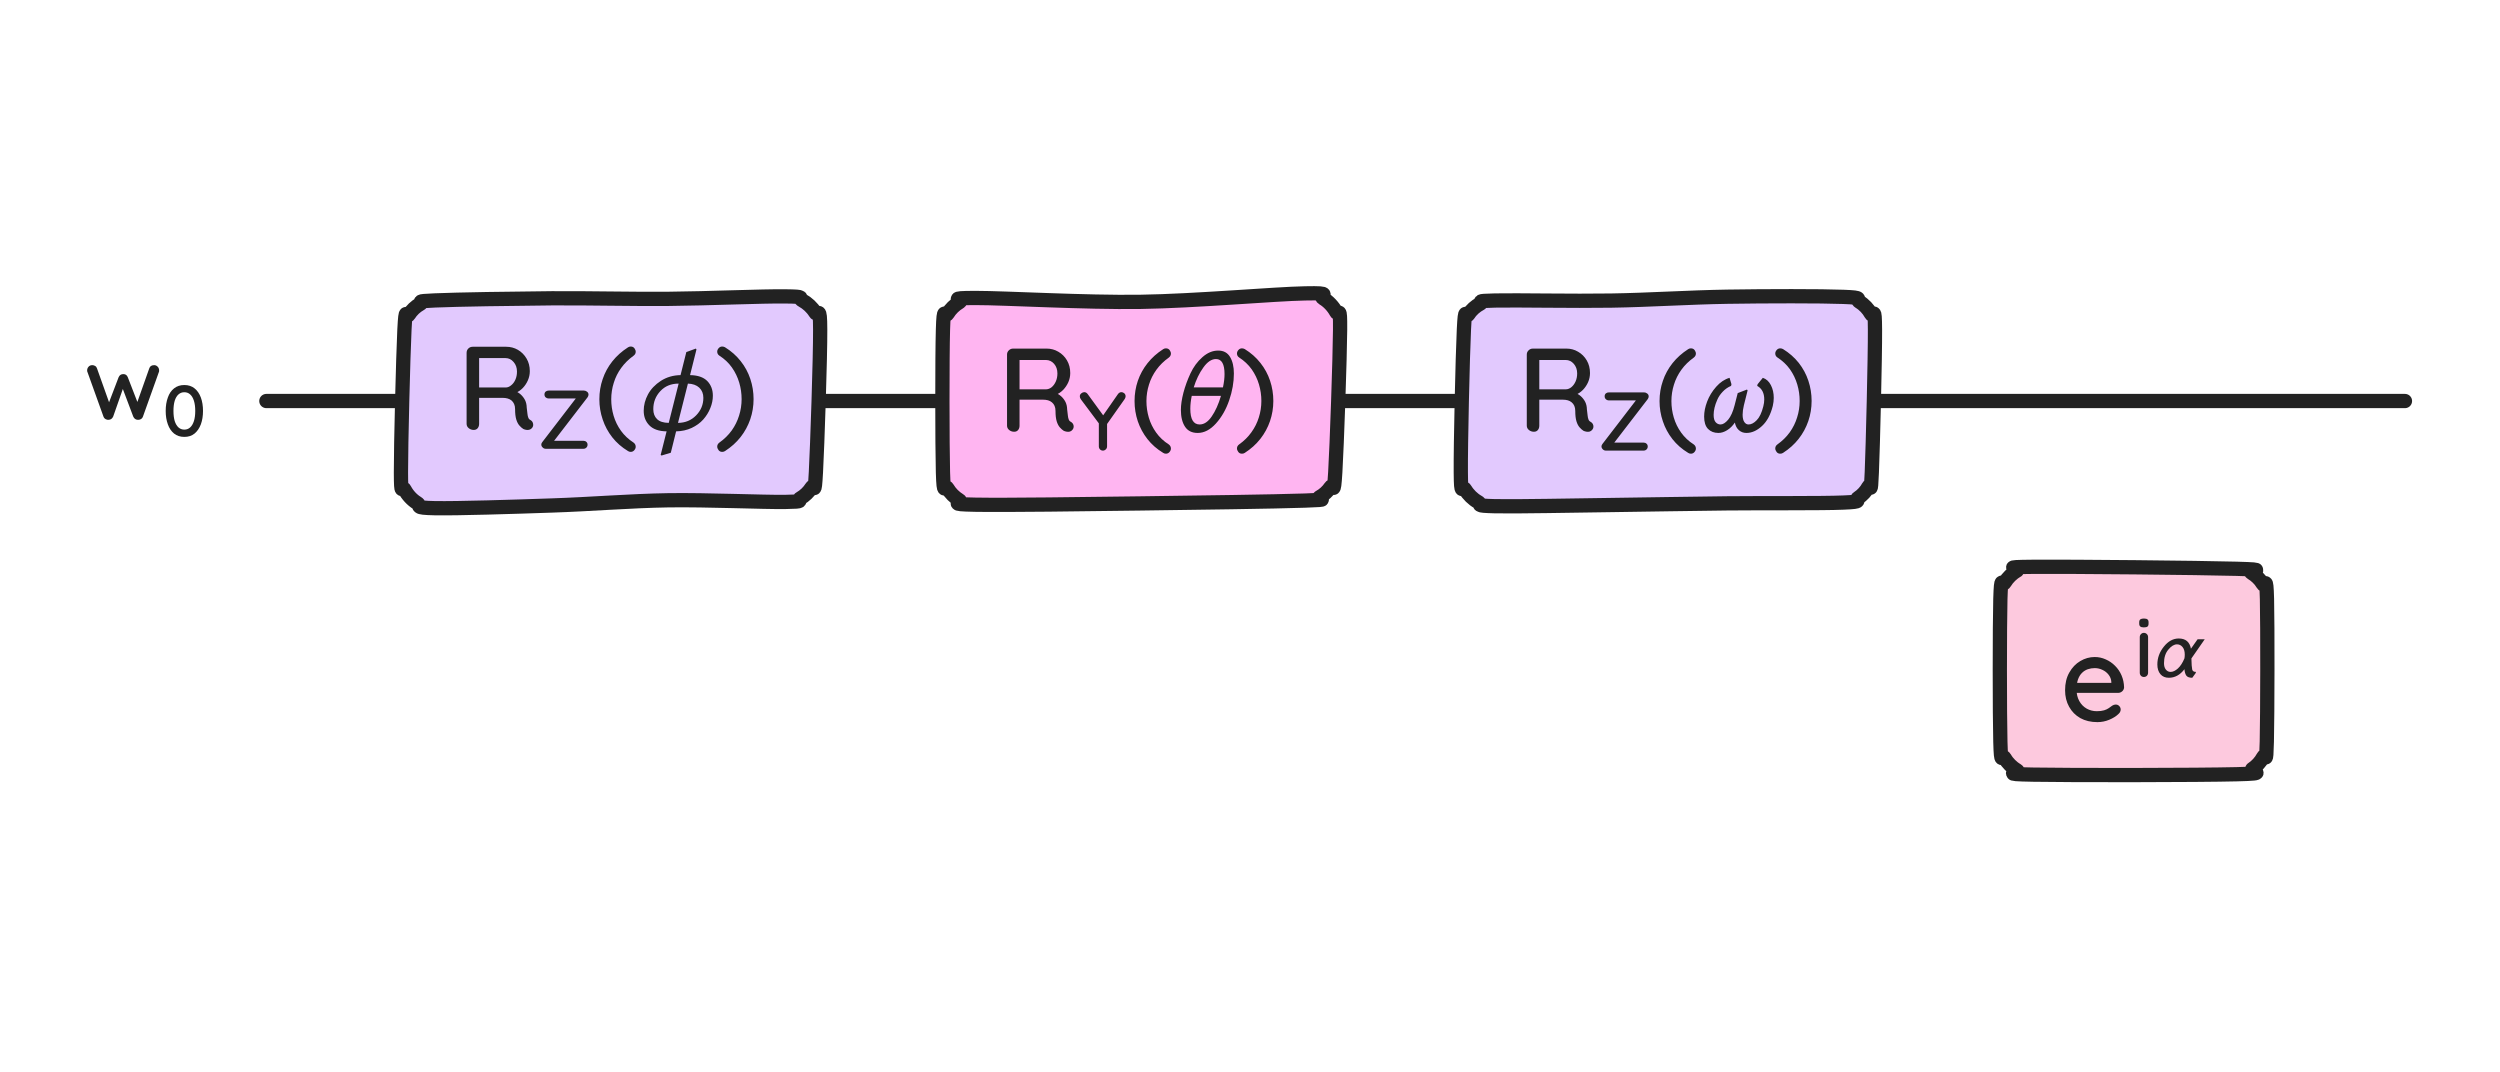
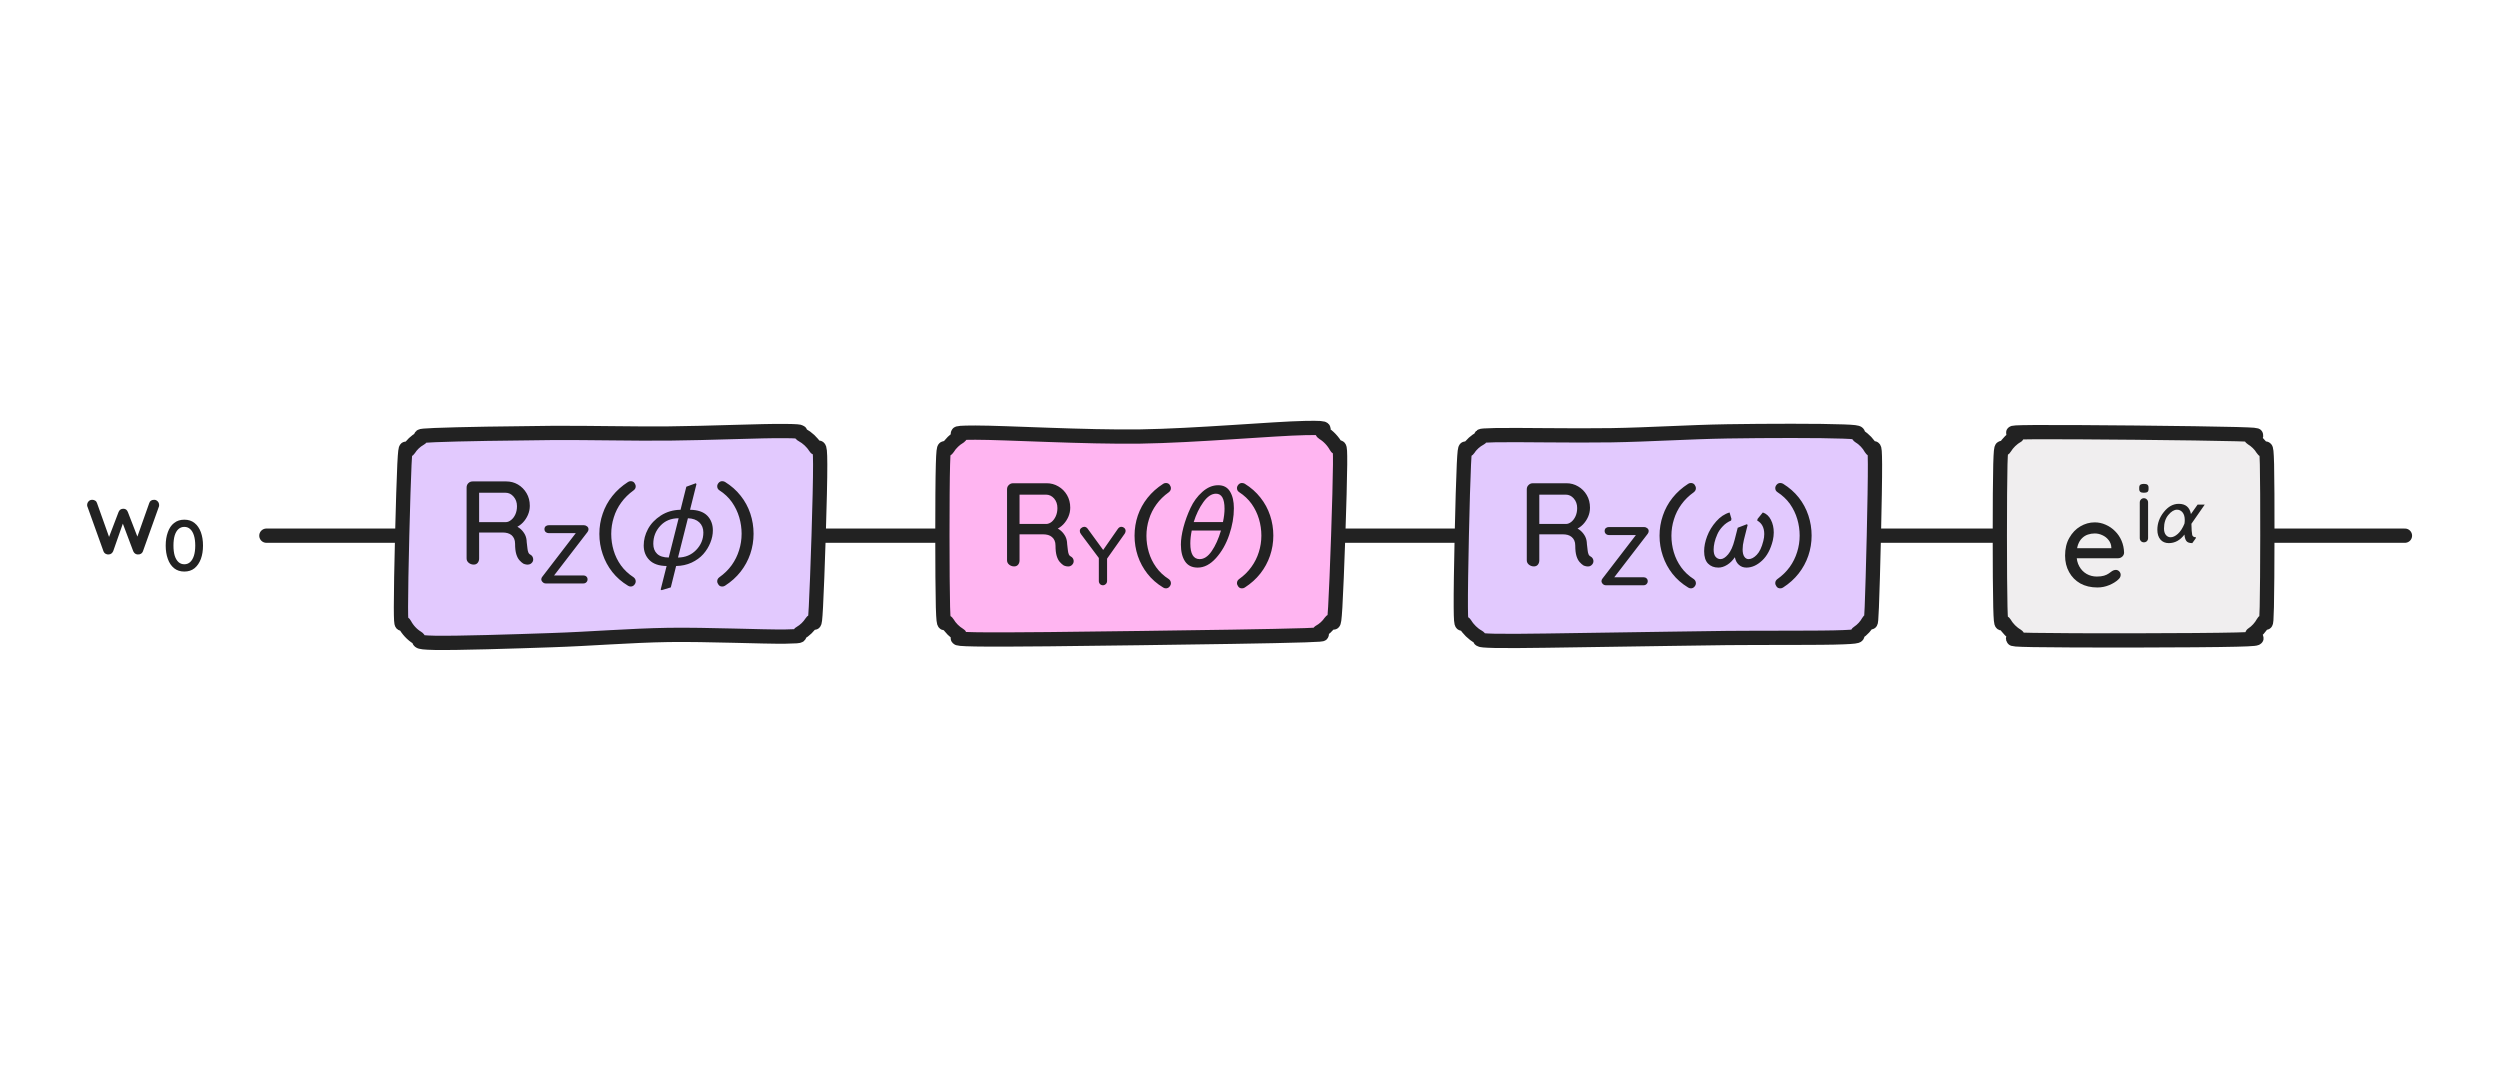
- <svg xmlns="http://www.w3.org/2000/svg" viewBox="-33.63 -50.63 315.63 135.27" width="315.63" height="135.27">
+ <svg xmlns="http://www.w3.org/2000/svg" viewBox="-33.63 -67.63 315.63 135.27" width="315.63" height="135.27">
  <g stroke-linecap="round" stroke-linejoin="round">
    <path d="M0,0C2.25,0 9,0 13.5,0C18,0 22.5,0 27,0C31.5,0 36,0 40.5,0C45,0 49.5,0 54,0C58.5,0 63,0 67.5,0C72,0 76.5,0 81,0C85.5,0 90,0 94.5,0C99,0 103.5,0 108,0C112.5,0 117,0 121.5,0C126,0 130.5,0 135,0C139.5,0 144,0 148.5,0C153,0 157.5,0 162,0C166.5,0 171,0 175.5,0C180,0 184.5,0 189,0C193.5,0 198,0 202.5,0C207,0 211.5,0 216,0C220.5,0 225,0 229.5,0C234,0 238.5,0 243,0C247.5,0 252,0 256.5,0C261,0 267.75,0 270,0" fill="none" stroke="#222222" stroke-width="1.8" />
    <path d="M67.66,-12.71C68.29,-12.37 68.91,-11.8 69.29,-11.18C69.66,-10.56 69.91,-12.36 69.92,-9C69.94,-5.64 69.56,5.68 69.38,9C69.2,12.32 69.16,10.37 68.83,10.92C68.5,11.46 67.96,11.98 67.41,12.29C66.86,12.59 68.29,12.7 65.51,12.74C62.74,12.78 55.68,12.46 50.77,12.53C45.85,12.61 40.94,13.03 36.03,13.19C31.11,13.36 24.11,13.58 21.28,13.53C18.45,13.47 19.67,13.27 19.04,12.88C18.4,12.5 17.81,11.85 17.47,11.2C17.13,10.55 17,12.37 16.99,9C16.98,5.63 17.27,-5.68 17.43,-9C17.6,-12.32 17.66,-10.36 17.99,-10.9C18.32,-11.44 18.86,-11.95 19.41,-12.25C19.96,-12.55 18.51,-12.58 21.28,-12.7C24.05,-12.82 31.11,-12.93 36.03,-12.97C40.94,-13 45.85,-12.86 50.77,-12.9C55.68,-12.94 62.7,-13.25 65.51,-13.21C68.33,-13.18 67.03,-13.05 67.66,-12.71Z" fill="#E2C9FE" stroke="#222222" stroke-width="1.8" />
    <path d="M133.42,-12.97C134.08,-12.58 134.69,-11.92 135.05,-11.26C135.41,-10.6 135.58,-12.38 135.56,-9C135.54,-5.62 135.15,5.69 134.95,9C134.75,12.31 134.69,10.34 134.36,10.86C134.02,11.38 133.49,11.86 132.95,12.15C132.41,12.43 134.9,12.44 131.13,12.57C127.36,12.7 117.26,12.84 110.32,12.93C103.39,13.02 93.32,13.16 89.51,13.09C85.71,13.02 88.07,12.86 87.48,12.52C86.9,12.17 86.34,11.62 86,11.03C85.66,10.44 85.52,12.34 85.42,9C85.33,5.66 85.32,-5.66 85.42,-9C85.52,-12.34 85.66,-10.44 86.01,-11.02C86.36,-11.6 86.92,-12.15 87.5,-12.48C88.09,-12.81 85.71,-13 89.51,-13.01C93.32,-13.01 103.39,-12.42 110.32,-12.52C117.26,-12.62 127.28,-13.52 131.13,-13.59C134.98,-13.67 132.77,-13.36 133.42,-12.97Z" fill="#FFB5F1" stroke="#222222" stroke-width="1.8" />
    <path d="M201.13,-12.53C201.72,-12.18 202.26,-11.6 202.58,-11.01C202.91,-10.43 203.07,-12.34 203.09,-9C203.11,-5.66 202.83,5.7 202.69,9C202.55,12.3 202.55,10.29 202.26,10.83C201.97,11.37 201.49,11.9 200.96,12.24C200.44,12.57 201.85,12.71 199.09,12.82C196.34,12.94 189.32,12.87 184.44,12.92C179.56,12.97 174.67,13.07 169.79,13.13C164.9,13.19 157.94,13.34 155.13,13.28C152.33,13.21 153.6,13.1 152.97,12.75C152.34,12.4 151.73,11.8 151.36,11.18C151,10.55 150.82,12.36 150.8,9C150.77,5.64 151.03,-5.68 151.19,-9C151.35,-12.32 151.43,-10.39 151.77,-10.94C152.11,-11.49 152.68,-11.99 153.24,-12.28C153.8,-12.58 152.37,-12.62 155.13,-12.69C157.89,-12.75 164.9,-12.6 169.79,-12.68C174.67,-12.76 179.56,-13.09 184.44,-13.17C189.32,-13.25 196.31,-13.26 199.09,-13.15C201.88,-13.05 200.55,-12.89 201.13,-12.53Z" fill="#E2C9FE" stroke="#222222" stroke-width="1.8" />
-     <path d="M250.63,21.69C251.18,22.01 251.72,22.53 252.04,23.08C252.36,23.63 252.49,21.68 252.58,25C252.66,28.32 252.64,39.67 252.56,43C252.48,46.33 252.41,44.37 252.1,44.95C251.79,45.53 251.28,46.1 250.72,46.46C250.15,46.83 253.32,47.01 248.72,47.12C244.11,47.24 227.71,47.26 223.09,47.17C218.48,47.09 221.61,46.96 221.01,46.62C220.4,46.27 219.82,45.69 219.48,45.09C219.13,44.49 219.01,46.35 218.92,43C218.83,39.65 218.83,28.35 218.92,25C219.02,21.65 219.13,23.51 219.48,22.91C219.83,22.32 220.42,21.74 221.02,21.41C221.63,21.08 218.48,20.97 223.09,20.93C227.71,20.89 244.13,21.05 248.72,21.18C253.31,21.31 250.08,21.37 250.63,21.69Z" fill="#FDC9DE" stroke="#222222" stroke-width="1.8" />
+     <path d="M250.63,-12.31C251.18,-11.99 251.72,-11.47 252.04,-10.92C252.36,-10.37 252.49,-12.32 252.58,-9C252.66,-5.68 252.64,5.67 252.56,9C252.48,12.33 252.41,10.37 252.1,10.95C251.79,11.53 251.28,12.1 250.72,12.46C250.15,12.83 253.32,13.01 248.72,13.12C244.11,13.24 227.71,13.26 223.09,13.17C218.48,13.09 221.61,12.96 221.01,12.62C220.4,12.27 219.82,11.69 219.48,11.09C219.13,10.49 219.01,12.35 218.92,9C218.83,5.65 218.83,-5.65 218.92,-9C219.02,-12.35 219.13,-10.49 219.48,-11.09C219.83,-11.68 220.42,-12.26 221.02,-12.59C221.63,-12.92 218.48,-13.03 223.09,-13.07C227.71,-13.11 244.13,-12.95 248.72,-12.82C253.31,-12.69 250.08,-12.63 250.63,-12.31Z" fill="#F0EEEF" stroke="#222222" stroke-width="1.8" />
    <path d="M26.18,3.65Q25.82,3.65 25.55,3.43Q25.28,3.21 25.28,2.88L25.28,-6.09Q25.28,-6.42 25.51,-6.64Q25.73,-6.85 26.05,-6.85L30.28,-6.85Q31.09,-6.85 31.76,-6.46Q32.44,-6.06 32.85,-5.36Q33.26,-4.67 33.26,-3.77Q33.26,-3.17 33.02,-2.62Q32.78,-2.07 32.38,-1.65Q31.97,-1.23 31.46,-1.02L31.3,-1.3Q31.76,-1.14 32.11,-0.83Q32.45,-0.52 32.66,-0.11Q32.86,0.3 32.87,0.83Q32.92,1.29 32.96,1.6Q32.99,1.91 33.07,2.1Q33.14,2.3 33.34,2.4Q33.61,2.55 33.67,2.85Q33.74,3.15 33.55,3.39Q33.41,3.57 33.21,3.62Q33.01,3.68 32.8,3.64Q32.59,3.6 32.44,3.53Q32.2,3.38 31.95,3.1Q31.7,2.82 31.55,2.33Q31.4,1.83 31.4,1.02Q31.4,0.65 31.28,0.38Q31.16,0.11 30.95,-0.07Q30.74,-0.24 30.46,-0.32Q30.17,-0.4 29.83,-0.4L26.65,-0.4L26.86,-0.7L26.86,2.88Q26.86,3.21 26.68,3.43Q26.5,3.65 26.18,3.65ZM26.66,-1.71L30.25,-1.71Q30.59,-1.72 30.91,-1.99Q31.24,-2.25 31.44,-2.7Q31.64,-3.15 31.64,-3.72Q31.64,-4.44 31.21,-4.93Q30.79,-5.42 30.2,-5.42L26.69,-5.42L26.86,-5.8L26.86,-1.39L26.66,-1.71ZM40.1,-1.32Q40.3,-1.32 40.48,-1.18Q40.67,-1.04 40.67,-0.81Q40.67,-0.64 40.55,-0.47L36.28,5.08L36.18,5.02L40.03,5.02Q40.25,5.02 40.4,5.16Q40.55,5.29 40.55,5.52Q40.55,5.73 40.4,5.88Q40.25,6.03 40.03,6.03L35.27,6.03Q35.04,6.03 34.88,5.86Q34.71,5.7 34.71,5.5Q34.71,5.33 34.84,5.18L39.11,-0.38L39.2,-0.32L35.64,-0.32Q35.42,-0.32 35.26,-0.46Q35.11,-0.6 35.11,-0.83Q35.11,-1.05 35.26,-1.19Q35.42,-1.32 35.64,-1.32L40.1,-1.32ZM46,6.42Q45.81,6.42 45.66,6.32Q44.47,5.6 43.67,4.58Q42.87,3.56 42.46,2.33Q42.04,1.1 42.04,-0.22Q42.04,-1.56 42.46,-2.77Q42.87,-3.99 43.68,-5.01Q44.49,-6.03 45.66,-6.78Q45.81,-6.88 46,-6.88Q46.3,-6.88 46.47,-6.66Q46.63,-6.43 46.63,-6.22Q46.63,-5.92 46.36,-5.72Q45.43,-5.05 44.8,-4.18Q44.17,-3.32 43.86,-2.3Q43.54,-1.29 43.54,-0.22Q43.54,0.84 43.84,1.86Q44.14,2.88 44.77,3.76Q45.4,4.63 46.36,5.25Q46.63,5.45 46.63,5.78Q46.63,6 46.45,6.21Q46.27,6.42 46,6.42ZM54.3,-6.51L53.49,-3.27Q54.94,-3.25 55.66,-2.53Q56.37,-1.8 56.37,-0.67Q56.37,0.11 56.05,0.89Q55.74,1.67 55.16,2.33Q54.58,2.98 53.69,3.4Q52.8,3.81 51.73,3.83L51.06,6.53L49.9,6.88L49.78,6.81L50.53,3.83Q49.08,3.81 48.36,3.08Q47.64,2.36 47.64,1.23Q47.64,0.17 48.18,-0.84Q48.72,-1.84 49.81,-2.55Q50.91,-3.25 52.29,-3.27L53.02,-6.18L54.22,-6.62L54.3,-6.51ZM53.22,-2.2L51.97,2.76Q53.34,2.75 54.25,1.82Q55.17,0.88 55.17,-0.4Q55.17,-1.2 54.65,-1.69Q54.13,-2.17 53.22,-2.2ZM50.8,2.76L52.05,-2.2Q50.62,-2.2 49.74,-1.25Q48.85,-0.3 48.85,1.03Q48.85,1.83 49.33,2.29Q49.81,2.75 50.8,2.76ZM57.55,6.42Q57.25,6.42 57.09,6.2Q56.92,5.97 56.92,5.76Q56.92,5.45 57.19,5.25Q58.12,4.59 58.75,3.72Q59.37,2.85 59.68,1.84Q60,0.83 60,-0.24Q60,-1.3 59.7,-2.32Q59.4,-3.34 58.78,-4.23Q58.15,-5.12 57.19,-5.73Q56.92,-5.91 56.92,-6.24Q56.92,-6.47 57.1,-6.67Q57.28,-6.88 57.55,-6.88Q57.73,-6.88 57.9,-6.79Q59.08,-6.06 59.88,-5.04Q60.69,-4.02 61.1,-2.79Q61.51,-1.56 61.51,-0.24Q61.51,1.08 61.09,2.31Q60.67,3.53 59.87,4.55Q59.07,5.57 57.9,6.32Q57.75,6.42 57.55,6.42Z" fill="#222222" stroke="none" />
    <path d="M94.41,3.88Q94.05,3.88 93.78,3.66Q93.51,3.44 93.51,3.11L93.51,-5.86Q93.51,-6.19 93.74,-6.4Q93.96,-6.62 94.28,-6.62L98.51,-6.62Q99.32,-6.62 99.99,-6.22Q100.67,-5.83 101.08,-5.13Q101.49,-4.43 101.49,-3.53Q101.49,-2.93 101.25,-2.38Q101.01,-1.84 100.61,-1.42Q100.2,-1 99.69,-0.79L99.53,-1.07Q99.99,-0.91 100.34,-0.6Q100.68,-0.29 100.89,0.12Q101.09,0.53 101.1,1.06Q101.15,1.52 101.19,1.83Q101.22,2.14 101.3,2.33Q101.37,2.53 101.57,2.63Q101.84,2.78 101.91,3.08Q101.97,3.38 101.78,3.62Q101.64,3.8 101.44,3.86Q101.24,3.91 101.03,3.87Q100.82,3.83 100.67,3.76Q100.43,3.61 100.18,3.33Q99.93,3.05 99.78,2.56Q99.63,2.06 99.63,1.25Q99.63,0.88 99.51,0.61Q99.39,0.34 99.18,0.17Q98.97,-0.01 98.69,-0.09Q98.4,-0.17 98.06,-0.17L94.88,-0.17L95.09,-0.47L95.09,3.11Q95.09,3.44 94.91,3.66Q94.73,3.88 94.41,3.88ZM94.89,-1.48L98.48,-1.48Q98.82,-1.49 99.15,-1.75Q99.47,-2.02 99.67,-2.47Q99.87,-2.92 99.87,-3.49Q99.87,-4.21 99.45,-4.7Q99.02,-5.18 98.43,-5.18L94.92,-5.18L95.09,-5.57L95.09,-1.16L94.89,-1.48ZM107.95,-1.12Q108.15,-1.12 108.32,-0.97Q108.48,-0.82 108.48,-0.59Q108.48,-0.5 108.45,-0.43Q108.43,-0.35 108.37,-0.26L105.97,3.14L106.14,2.52L106.14,5.72Q106.14,5.95 105.98,6.11Q105.82,6.26 105.62,6.26Q105.4,6.26 105.25,6.11Q105.1,5.95 105.1,5.72L105.1,2.6L105.17,2.91L102.85,-0.19Q102.77,-0.3 102.73,-0.4Q102.7,-0.5 102.7,-0.6Q102.7,-0.83 102.89,-0.97Q103.07,-1.12 103.26,-1.12Q103.51,-1.12 103.69,-0.88L105.79,2L105.54,1.96L107.51,-0.87Q107.69,-1.12 107.95,-1.12ZM113.57,6.65Q113.38,6.65 113.23,6.55Q112.04,5.83 111.24,4.81Q110.44,3.79 110.02,2.56Q109.61,1.33 109.61,0.01Q109.61,-1.33 110.02,-2.54Q110.44,-3.76 111.25,-4.78Q112.06,-5.8 113.23,-6.55Q113.38,-6.65 113.57,-6.65Q113.87,-6.65 114.04,-6.43Q114.2,-6.2 114.2,-5.99Q114.2,-5.69 113.93,-5.48Q113,-4.82 112.37,-3.95Q111.74,-3.08 111.43,-2.07Q111.11,-1.06 111.11,0.01Q111.11,1.07 111.41,2.09Q111.71,3.11 112.34,3.99Q112.97,4.87 113.93,5.48Q114.2,5.68 114.2,6.01Q114.2,6.23 114.02,6.44Q113.84,6.65 113.57,6.65ZM122.15,-3.47Q122.15,-1.82 121.56,-0.1Q120.97,1.63 119.89,2.83Q118.81,4.03 117.58,4.03Q116.5,4.03 115.98,3.24Q115.46,2.45 115.46,1.12Q115.46,0.19 115.78,-1.05Q116.11,-2.29 116.67,-3.49Q117.23,-4.7 118.17,-5.53Q119.11,-6.37 120.17,-6.37Q121.19,-6.37 121.67,-5.56Q122.15,-4.76 122.15,-3.47ZM117.08,-1.72L120.77,-1.72Q120.97,-2.65 120.97,-3.4Q120.97,-5.3 119.89,-5.3Q119.06,-5.3 118.3,-4.24Q117.53,-3.17 117.08,-1.72ZM120.52,-0.65L116.83,-0.65Q116.65,0.23 116.65,0.98Q116.65,2.96 117.83,2.96Q118.66,2.96 119.35,1.95Q120.05,0.94 120.52,-0.65ZM123.17,6.65Q122.87,6.65 122.71,6.43Q122.54,6.2 122.54,5.99Q122.54,5.68 122.81,5.48Q123.74,4.82 124.36,3.95Q124.99,3.08 125.3,2.07Q125.62,1.06 125.62,-0.01Q125.62,-1.07 125.32,-2.09Q125.02,-3.11 124.4,-4Q123.77,-4.88 122.81,-5.5Q122.54,-5.68 122.54,-6.01Q122.54,-6.23 122.72,-6.44Q122.9,-6.65 123.17,-6.65Q123.35,-6.65 123.52,-6.56Q124.7,-5.83 125.5,-4.81Q126.31,-3.79 126.72,-2.56Q127.13,-1.33 127.13,-0.01Q127.13,1.31 126.71,2.54Q126.29,3.76 125.49,4.78Q124.69,5.8 123.52,6.55Q123.37,6.65 123.17,6.65Z" fill="#222222" stroke="none" />
    <path d="M160.03,3.88Q159.67,3.88 159.4,3.66Q159.13,3.44 159.13,3.11L159.13,-5.86Q159.13,-6.19 159.36,-6.4Q159.58,-6.62 159.9,-6.62L164.13,-6.62Q164.94,-6.62 165.61,-6.22Q166.29,-5.83 166.7,-5.13Q167.11,-4.43 167.11,-3.53Q167.11,-2.93 166.87,-2.38Q166.63,-1.84 166.23,-1.42Q165.82,-1 165.31,-0.79L165.15,-1.07Q165.61,-0.91 165.96,-0.6Q166.3,-0.29 166.51,0.12Q166.71,0.53 166.72,1.06Q166.77,1.52 166.81,1.83Q166.84,2.14 166.92,2.33Q166.99,2.53 167.19,2.63Q167.46,2.78 167.53,3.08Q167.59,3.38 167.4,3.62Q167.26,3.8 167.06,3.86Q166.86,3.91 166.65,3.87Q166.44,3.83 166.29,3.76Q166.05,3.61 165.8,3.33Q165.55,3.05 165.4,2.56Q165.25,2.06 165.25,1.25Q165.25,0.88 165.13,0.61Q165.01,0.34 164.8,0.17Q164.59,-0.01 164.31,-0.09Q164.02,-0.17 163.68,-0.17L160.5,-0.17L160.71,-0.47L160.71,3.11Q160.71,3.44 160.53,3.66Q160.35,3.88 160.03,3.88ZM160.51,-1.48L164.1,-1.48Q164.44,-1.49 164.76,-1.75Q165.09,-2.02 165.29,-2.47Q165.49,-2.92 165.49,-3.49Q165.49,-4.21 165.06,-4.7Q164.64,-5.18 164.05,-5.18L160.54,-5.18L160.71,-5.57L160.71,-1.16L160.51,-1.48ZM173.95,-1.09Q174.15,-1.09 174.33,-0.95Q174.52,-0.81 174.52,-0.58Q174.52,-0.41 174.4,-0.24L170.13,5.31L170.03,5.25L173.88,5.25Q174.1,5.25 174.25,5.39Q174.4,5.52 174.4,5.75Q174.4,5.96 174.25,6.11Q174.1,6.26 173.88,6.26L169.12,6.26Q168.89,6.26 168.73,6.1Q168.56,5.93 168.56,5.73Q168.56,5.57 168.69,5.41L172.96,-0.15L173.05,-0.08L169.49,-0.08Q169.27,-0.08 169.11,-0.23Q168.96,-0.37 168.96,-0.6Q168.96,-0.82 169.11,-0.96Q169.27,-1.09 169.49,-1.09L173.95,-1.09ZM179.85,6.65Q179.66,6.65 179.51,6.55Q178.32,5.83 177.52,4.81Q176.72,3.79 176.31,2.56Q175.89,1.33 175.89,0.01Q175.89,-1.33 176.31,-2.54Q176.72,-3.76 177.53,-4.78Q178.34,-5.8 179.51,-6.55Q179.66,-6.65 179.85,-6.65Q180.15,-6.65 180.32,-6.43Q180.48,-6.2 180.48,-5.99Q180.48,-5.69 180.21,-5.48Q179.28,-4.82 178.65,-3.95Q178.02,-3.08 177.71,-2.07Q177.39,-1.06 177.39,0.01Q177.39,1.07 177.69,2.09Q177.99,3.11 178.62,3.99Q179.25,4.87 180.21,5.48Q180.48,5.68 180.48,6.01Q180.48,6.23 180.3,6.44Q180.12,6.65 179.85,6.65ZM188.27,-2.12L188.93,-2.93Q189.59,-2.71 189.95,-2Q190.31,-1.3 190.31,-0.4Q190.31,0.08 190.19,0.61Q189.78,2.27 188.83,3.15Q187.88,4.03 186.86,4.03Q186.3,4.03 185.91,3.68Q185.52,3.34 185.4,2.72Q184.98,3.34 184.43,3.68Q183.87,4.03 183.32,4.03Q182.51,4.03 182.01,3.52Q181.52,3.01 181.52,1.96Q181.52,1.07 181.9,0.07Q182.28,-0.94 183.04,-1.8Q183.8,-2.66 184.73,-2.93L184.97,-2.12L184.92,-1.91Q184.32,-1.66 183.87,-1.18Q183.41,-0.7 183.18,-0.16Q182.94,0.38 182.83,0.86Q182.72,1.34 182.72,1.75Q182.72,2.38 182.97,2.67Q183.23,2.96 183.59,2.96Q184.04,2.96 184.55,2.36Q185.06,1.75 185.37,0.53L185.76,-1L186.93,-1.45L187.01,-1.34L186.54,0.53Q186.38,1.19 186.38,1.73Q186.38,2.35 186.6,2.66Q186.81,2.96 187.13,2.96Q187.64,2.96 188.16,2.42Q188.69,1.88 188.99,0.68Q189.11,0.23 189.11,-0.2Q189.11,-1.42 188.22,-1.91L188.27,-2.12ZM191.13,6.65Q190.83,6.65 190.67,6.43Q190.5,6.2 190.5,5.99Q190.5,5.68 190.77,5.48Q191.7,4.82 192.33,3.95Q192.95,3.08 193.26,2.07Q193.58,1.06 193.58,-0.01Q193.58,-1.07 193.28,-2.09Q192.98,-3.11 192.36,-4Q191.73,-4.88 190.77,-5.5Q190.5,-5.68 190.5,-6.01Q190.5,-6.23 190.68,-6.44Q190.86,-6.65 191.13,-6.65Q191.31,-6.65 191.48,-6.56Q192.66,-5.83 193.47,-4.81Q194.27,-3.79 194.68,-2.56Q195.09,-1.33 195.09,-0.01Q195.09,1.31 194.67,2.54Q194.25,3.76 193.45,4.78Q192.65,5.8 191.48,6.55Q191.33,6.65 191.13,6.65Z" fill="#222222" stroke="none" />
-     <path d="M231.17,40.54Q229.93,40.54 229.01,40.03Q228.1,39.51 227.6,38.6Q227.09,37.69 227.09,36.52Q227.09,35.2 227.63,34.27Q228.16,33.33 229.01,32.83Q229.87,32.32 230.83,32.32Q231.56,32.32 232.22,32.62Q232.89,32.91 233.4,33.43Q233.92,33.94 234.22,34.64Q234.52,35.34 234.54,36.16Q234.52,36.46 234.29,36.66Q234.07,36.85 233.77,36.85L227.94,36.85L227.57,35.58L233.21,35.58L232.93,35.85L232.93,35.47Q232.9,34.95 232.58,34.55Q232.27,34.15 231.8,33.94Q231.34,33.72 230.83,33.72Q230.38,33.72 229.97,33.86Q229.55,34 229.23,34.32Q228.91,34.63 228.72,35.15Q228.54,35.67 228.54,36.43Q228.54,37.26 228.88,37.87Q229.22,38.49 229.81,38.83Q230.39,39.16 231.1,39.16Q231.65,39.16 232.01,39.05Q232.37,38.94 232.61,38.77Q232.85,38.61 233.04,38.46Q233.26,38.32 233.49,38.32Q233.75,38.32 233.93,38.51Q234.11,38.7 234.11,38.95Q234.11,39.28 233.79,39.55Q233.38,39.94 232.67,40.24Q231.95,40.54 231.17,40.54ZM237.57,34.3Q237.57,34.53 237.42,34.69Q237.27,34.84 237.04,34.84Q236.82,34.84 236.67,34.69Q236.52,34.53 236.52,34.3L236.52,29.81Q236.52,29.58 236.67,29.43Q236.82,29.27 237.04,29.27Q237.27,29.27 237.42,29.43Q237.57,29.58 237.57,29.81L237.57,34.3ZM237.03,28.58Q236.73,28.58 236.59,28.47Q236.45,28.36 236.45,28.1L236.45,27.93Q236.45,27.67 236.6,27.56Q236.75,27.46 237.04,27.46Q237.36,27.46 237.49,27.57Q237.63,27.68 237.63,27.93L237.63,28.1Q237.63,28.37 237.49,28.48Q237.35,28.58 237.03,28.58ZM244.72,30.08L243.04,32.5Q243.06,33.56 243.14,33.9Q243.21,34.2 243.62,34.2L243.57,34.36L243.15,34.94Q242.6,34.94 242.4,34.67Q242.2,34.39 242.16,33.86Q241.34,34.94 240.19,34.94Q239.52,34.94 239.13,34.49Q238.74,34.03 238.74,33.26Q238.74,32.03 239.56,31.01Q240.38,29.98 241.44,29.98Q242.74,29.98 242.98,31.27L243.82,30.08L244.72,30.08ZM242.2,32.02Q242.2,31.4 241.92,31.06Q241.64,30.72 241.22,30.72Q240.68,30.72 240.13,31.38Q239.58,32.03 239.58,33.1Q239.58,33.61 239.81,33.9Q240.05,34.2 240.41,34.2Q240.85,34.2 241.33,33.77Q241.81,33.34 242.16,32.49Q242.2,32.27 242.2,32.02Z" fill="#222222" stroke="none" />
+     <path d="M231.17,6.54Q229.93,6.54 229.01,6.03Q228.1,5.51 227.6,4.6Q227.09,3.69 227.09,2.52Q227.09,1.2 227.63,0.27Q228.16,-0.67 229.01,-1.17Q229.87,-1.68 230.83,-1.68Q231.56,-1.68 232.22,-1.38Q232.89,-1.09 233.4,-0.57Q233.92,-0.06 234.22,0.64Q234.52,1.34 234.54,2.16Q234.52,2.46 234.29,2.66Q234.07,2.85 233.77,2.85L227.94,2.85L227.57,1.58L233.21,1.58L232.93,1.85L232.93,1.47Q232.9,0.95 232.58,0.55Q232.27,0.15 231.8,-0.06Q231.34,-0.28 230.83,-0.28Q230.38,-0.28 229.97,-0.14Q229.55,0 229.23,0.32Q228.91,0.63 228.72,1.15Q228.54,1.67 228.54,2.43Q228.54,3.26 228.88,3.87Q229.22,4.49 229.81,4.83Q230.39,5.16 231.1,5.16Q231.65,5.16 232.01,5.05Q232.37,4.94 232.61,4.77Q232.85,4.61 233.04,4.46Q233.26,4.32 233.49,4.32Q233.75,4.32 233.93,4.51Q234.11,4.7 234.11,4.95Q234.11,5.28 233.79,5.55Q233.38,5.94 232.67,6.24Q231.95,6.54 231.17,6.54ZM237.57,0.3Q237.57,0.53 237.42,0.69Q237.27,0.84 237.04,0.84Q236.82,0.84 236.67,0.69Q236.52,0.53 236.52,0.3L236.52,-4.19Q236.52,-4.42 236.67,-4.57Q236.82,-4.73 237.04,-4.73Q237.27,-4.73 237.42,-4.57Q237.57,-4.42 237.57,-4.19L237.57,0.3ZM237.03,-5.42Q236.73,-5.42 236.59,-5.53Q236.45,-5.64 236.45,-5.9L236.45,-6.07Q236.45,-6.33 236.6,-6.44Q236.75,-6.54 237.04,-6.54Q237.36,-6.54 237.49,-6.43Q237.63,-6.32 237.63,-6.07L237.63,-5.9Q237.63,-5.63 237.49,-5.52Q237.35,-5.42 237.03,-5.42ZM244.72,-3.92L243.04,-1.5Q243.06,-0.44 243.14,-0.1Q243.21,0.2 243.62,0.2L243.57,0.36L243.15,0.94Q242.6,0.94 242.4,0.67Q242.2,0.39 242.16,-0.14Q241.34,0.94 240.19,0.94Q239.52,0.94 239.13,0.49Q238.74,0.03 238.74,-0.74Q238.74,-1.97 239.56,-2.99Q240.38,-4.02 241.44,-4.02Q242.74,-4.02 242.98,-2.73L243.82,-3.92L244.72,-3.92ZM242.2,-1.98Q242.2,-2.6 241.92,-2.94Q241.64,-3.28 241.22,-3.28Q240.68,-3.28 240.13,-2.62Q239.58,-1.97 239.58,-0.9Q239.58,-0.39 239.81,-0.1Q240.05,0.2 240.41,0.2Q240.85,0.2 241.33,-0.23Q241.81,-0.66 242.16,-1.51Q242.2,-1.73 242.2,-1.98Z" fill="#222222" stroke="none" />
    <path d="M-14.16,-4.53Q-13.92,-4.53 -13.73,-4.34Q-13.54,-4.15 -13.54,-3.85Q-13.54,-3.79 -13.55,-3.72Q-13.56,-3.66 -13.59,-3.61L-15.58,1.96Q-15.66,2.18 -15.85,2.29Q-16.05,2.4 -16.26,2.37Q-16.63,2.35 -16.81,1.96L-18.28,-1.94L-17.98,-1.92L-19.34,1.96Q-19.52,2.35 -19.9,2.37Q-20.09,2.4 -20.29,2.29Q-20.49,2.18 -20.57,1.96L-22.57,-3.61Q-22.63,-3.72 -22.63,-3.85Q-22.63,-4.13 -22.45,-4.33Q-22.27,-4.53 -21.98,-4.53Q-21.77,-4.53 -21.61,-4.42Q-21.44,-4.32 -21.38,-4.11L-19.71,0.58L-20.01,0.55L-18.66,-2.99Q-18.49,-3.4 -18.06,-3.4Q-17.83,-3.4 -17.7,-3.29Q-17.57,-3.19 -17.49,-2.99L-16.11,0.57L-16.46,0.61L-14.79,-4.11Q-14.66,-4.53 -14.16,-4.53ZM-10.36,4.53Q-11.12,4.53 -11.65,4.11Q-12.18,3.68 -12.44,2.94Q-12.71,2.2 -12.71,1.25Q-12.71,0.3 -12.44,-0.44Q-12.18,-1.19 -11.65,-1.6Q-11.12,-2.02 -10.36,-2.02Q-9.59,-2.02 -9.07,-1.6Q-8.55,-1.19 -8.27,-0.44Q-8,0.3 -8,1.25Q-8,2.2 -8.27,2.94Q-8.55,3.68 -9.07,4.11Q-9.59,4.53 -10.36,4.53ZM-10.36,3.61Q-9.93,3.61 -9.63,3.34Q-9.32,3.06 -9.15,2.54Q-8.98,2.01 -8.98,1.25Q-8.98,0.49 -9.15,-0.04Q-9.32,-0.57 -9.63,-0.84Q-9.93,-1.11 -10.36,-1.11Q-10.78,-1.11 -11.09,-0.84Q-11.4,-0.57 -11.57,-0.04Q-11.73,0.49 -11.73,1.25Q-11.73,2.01 -11.57,2.54Q-11.4,3.06 -11.09,3.34Q-10.78,3.61 -10.36,3.61Z" fill="#222222" stroke="none" />
  </g>
</svg>
